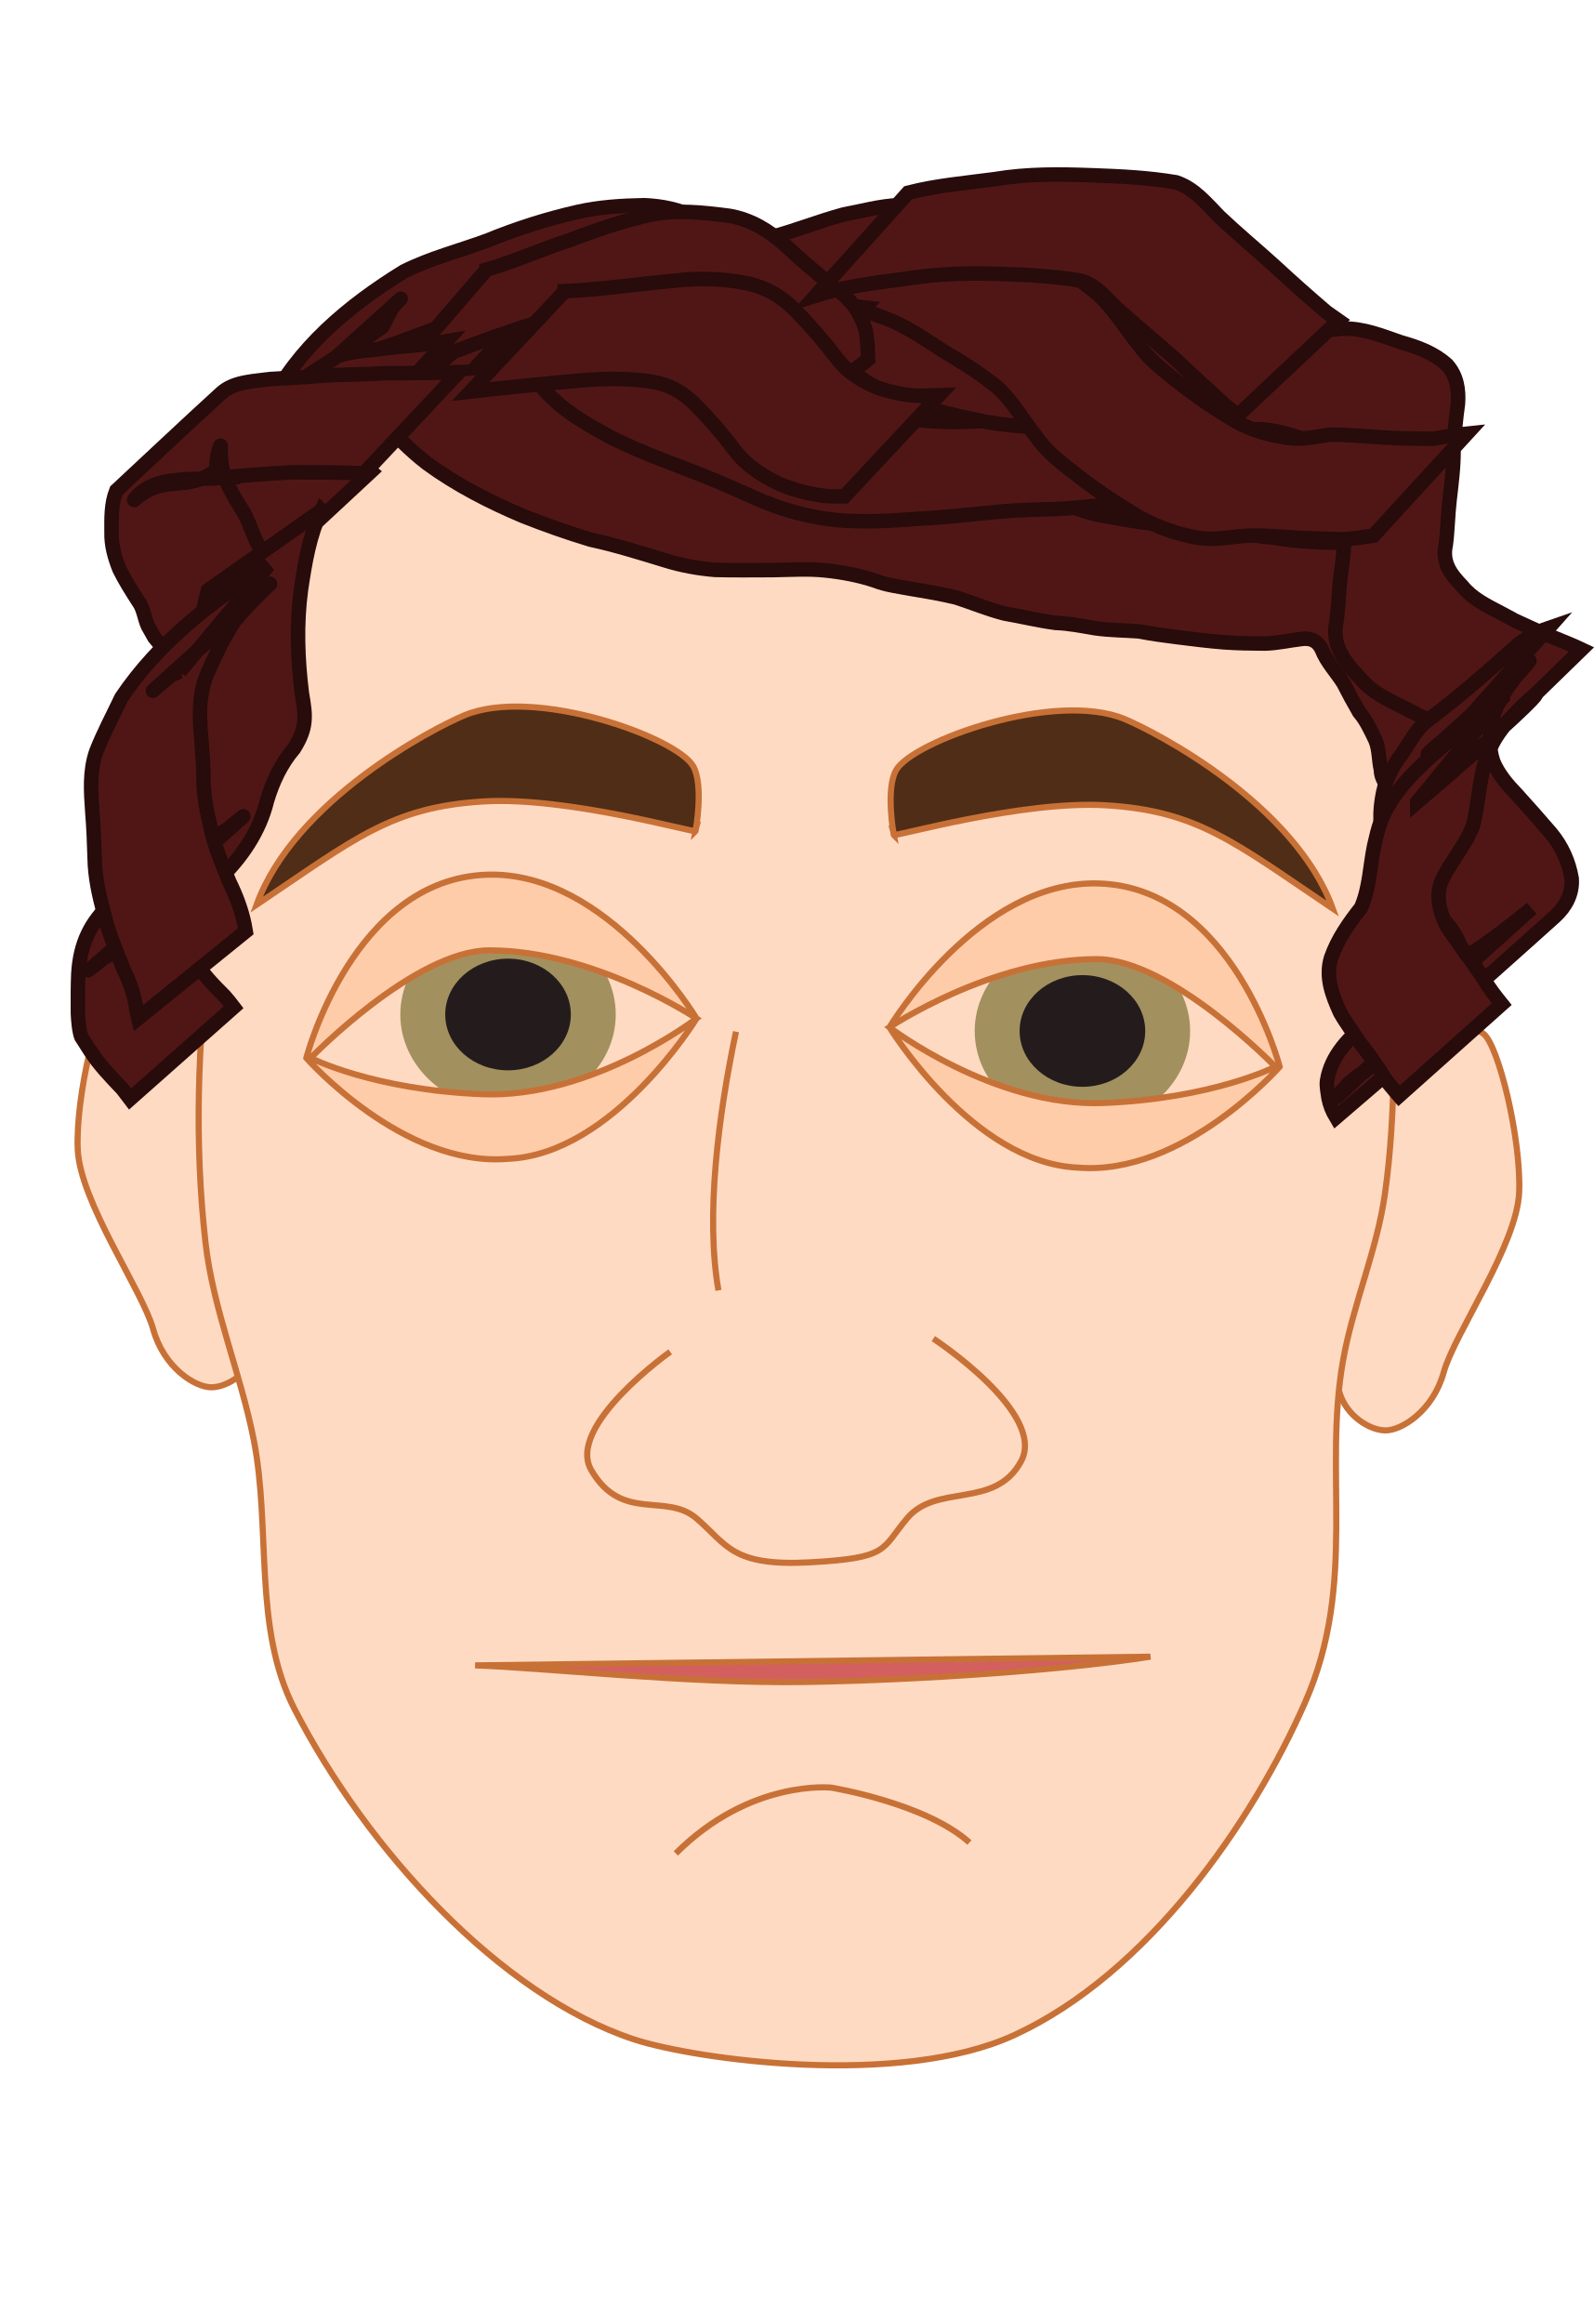
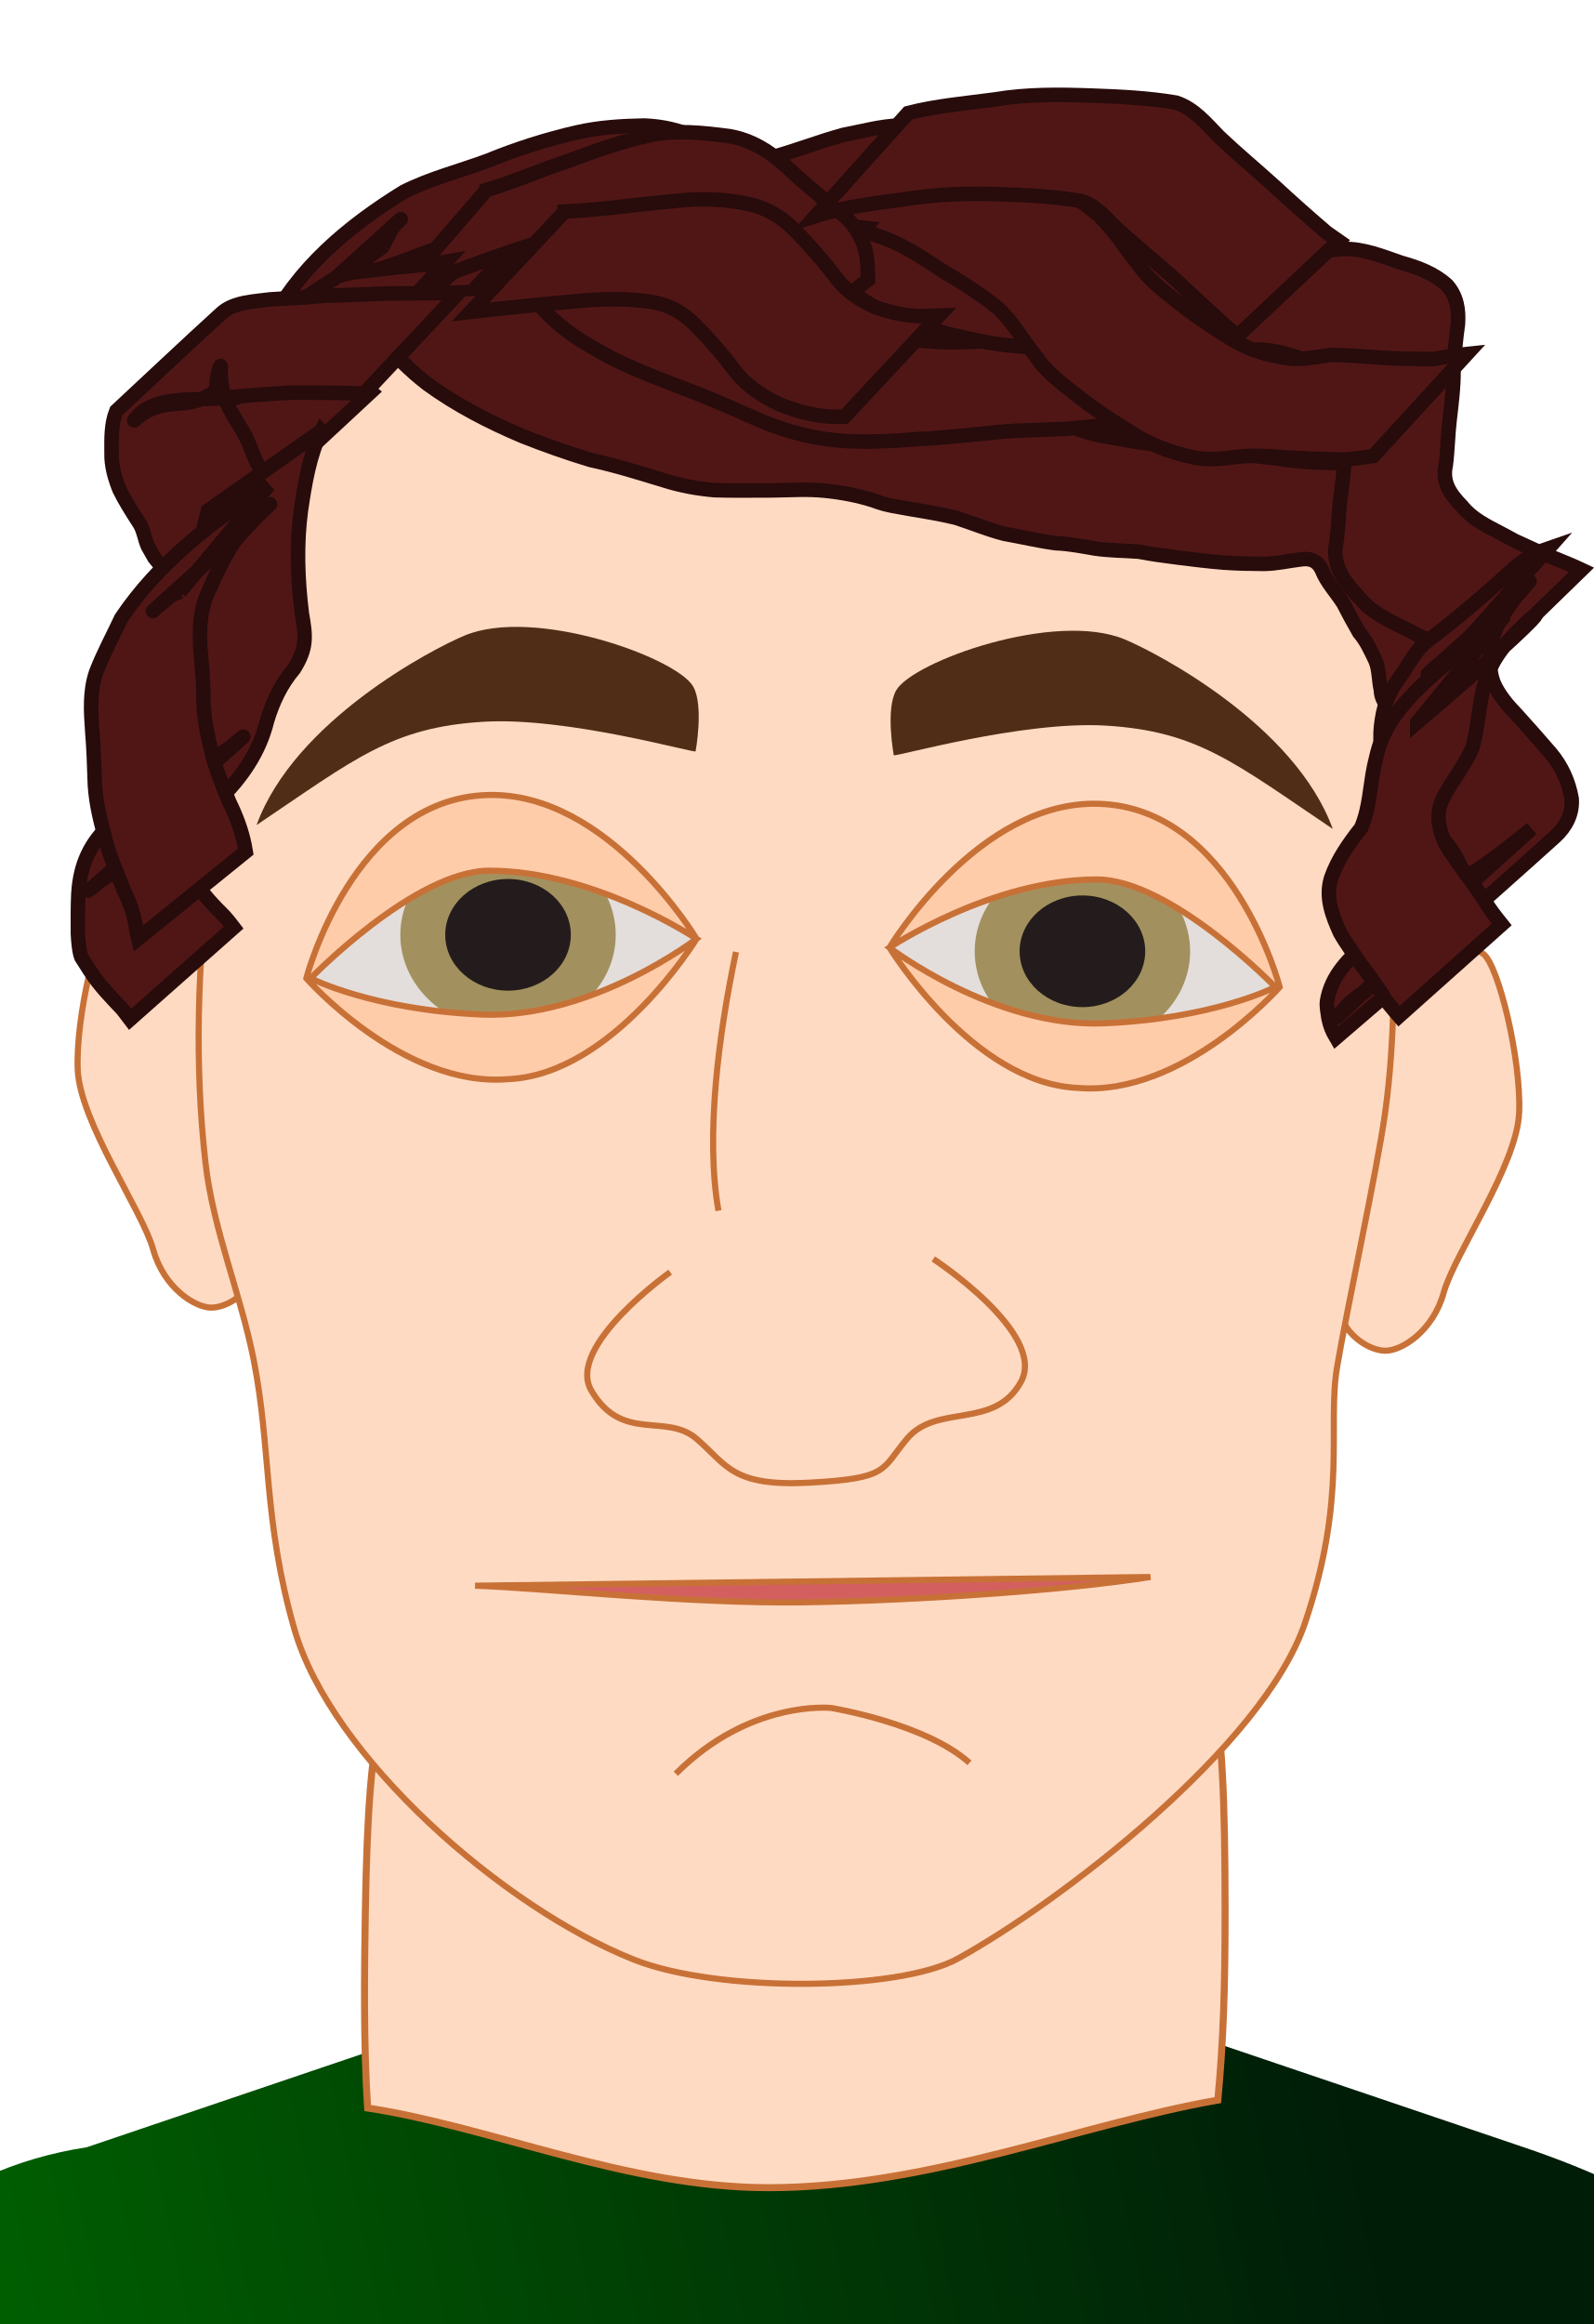
<svg xmlns="http://www.w3.org/2000/svg" xmlns:xlink="http://www.w3.org/1999/xlink" width="240" height="350" id="svg2" version="1.1">
-   <defs id="defs4" />
+   <defs id="defs4">
+     <linearGradient id="linearGradient3877">
+       <stop style="stop-color:#006800;stop-opacity:1" offset="0" id="stop3879" />
+       <stop style="stop-color:#001d08;stop-opacity:1" offset="1" id="stop3881" />
+     </linearGradient>
+     <linearGradient xlink:href="#linearGradient3877" id="linearGradient3883" x1="-26.579" y1="369.838" x2="203.867" y2="320.619" gradientUnits="userSpaceOnUse" />
+   </defs>
  <g id="layer1" transform="translate(0,-652.3622)">
-     <g id="face">
+     <path transform="translate(0,652.3622)" style="color:#000000;fill:url(#linearGradient3883);fill-opacity:1;fill-rule:nonzero;stroke:none;stroke-width:0.925px;stroke-linecap:butt;stroke-linejoin:miter;stroke-miterlimit:4;stroke-opacity:1;stroke-dashoffset:0;marker:none;visibility:visible;display:inline;overflow:visible;enable-background:accumulate" d="m 13.058,323.382 108.232,-36.663 108.232,36.663 c 20.555,6.963 39.174,17.472 39.174,39.174 l 0,51.228 c 0,21.703 -17.472,39.174 -39.174,39.174 l -216.463,0 c -21.703,0 -39.174,-17.472 -39.174,-39.174 l 0,-51.228 c 0,-21.703 17.722,-35.889 39.174,-39.174 z" id="rect3106" />
+     <g id="face" transform="translate(0,-12)">
+       <path style="color:#000000;fill:#ffdac2;fill-opacity:1;fill-rule:nonzero;stroke:#c87137;stroke-width:1.058px;stroke-linecap:butt;stroke-linejoin:miter;stroke-miterlimit:4;stroke-opacity:1;stroke-dashoffset:0;marker:none;visibility:visible;display:inline;overflow:visible;enable-background:accumulate" d="m 173.812,257 c -8.916,-0.279 -24.935,7.936 -53.281,8.188 -56.693,0.502 -64.496,-25.244 -65.5,34.594 -0.144,8.594 -0.291,20.216 0.344,29.685 18.794,2.882 39.119,12.002 60.375,12.002 24.03,0 46.915,-9.552 67.688,-13.19 0.858,-9.203 1.094,-16.916 1.094,-28.498 0,-33.722 -1.803,-42.502 -10.719,-42.781 z" transform="translate(0,652.3622)" id="path3065" />
      <path style="color:#000000;fill:#ffdac2;fill-opacity:1;fill-rule:nonzero;stroke:#c87137;stroke-width:0.925px;stroke-linecap:butt;stroke-linejoin:miter;stroke-miterlimit:4;stroke-opacity:1;stroke-dasharray:none;stroke-dashoffset:0;marker:none;visibility:visible;display:inline;overflow:visible;enable-background:accumulate" d="m 204.646,820.394 c 0,0 5.193,-11.523 7.628,-12.334 2.434,-0.811 8.926,-1.785 11.198,0 2.272,1.785 5.68,15.905 5.356,23.857 -0.325,7.952 -9.738,21.261 -11.361,27.103 -1.623,5.843 -6.329,8.764 -8.764,8.764 -2.434,0 -6.005,-2.272 -6.979,-5.843 -0.974,-3.57 -0.162,-10.225 -0.162,-10.225 z" id="ear_l" />
      <path id="ear_r" d="m 35.889,813.902 c 0,0 -5.193,-11.523 -7.628,-12.334 -2.434,-0.811 -8.926,-1.785 -11.198,0 -2.272,1.785 -5.68,15.905 -5.356,23.857 0.325,7.952 9.738,21.261 11.361,27.103 1.623,5.843 6.329,8.764 8.764,8.764 2.434,0 6.005,-2.272 6.979,-5.843 0.974,-3.57 0.162,-10.225 0.162,-10.225 z" style="color:#000000;fill:#ffdac2;fill-opacity:1;fill-rule:nonzero;stroke:#c87137;stroke-width:0.925px;stroke-linecap:butt;stroke-linejoin:miter;stroke-miterlimit:4;stroke-opacity:1;stroke-dasharray:none;stroke-dashoffset:0;marker:none;visibility:visible;display:inline;overflow:visible;enable-background:accumulate" />
-       <path id="contour" style="fill:#ffdac2;stroke:#c87137;stroke-width:0.925px;stroke-linecap:butt;stroke-linejoin:miter;stroke-opacity:1;fill-opacity:1" d="m 122.749,697.436 c 23.345,-0.043 49.823,3.75 67.366,19.153 11.709,10.28 15.059,27.732 18.493,42.93 2.574,11.389 1.305,23.328 1.321,35.004 0.017,12.556 0.442,25.214 -1.321,37.646 -1.205,8.494 -4.76,16.515 -6.285,24.957 -3.078,17.038 2.212,33.548 -5.741,51.623 -7.954,18.074 -23.65,40.812 -43.793,50.099 -17.333,7.991 -48.141,3.654 -57.257,0.66 -20.169,-6.623 -40.317,-28.632 -51.196,-49.811 -6.245,-12.158 -3.479,-27.134 -6.125,-40.543 -1.975,-10.006 -6.12,-19.586 -7.265,-29.72 -1.681,-14.877 -1.171,-30.051 0.66,-44.911 3.182,-25.81 -0.091,-57.109 17.832,-75.952 17.527,-18.428 47.878,-21.088 73.31,-21.135 z" />
+       <path id="contour" style="fill:#ffdac2;fill-opacity:1;stroke:#c87137;stroke-width:0.925px;stroke-linecap:butt;stroke-linejoin:miter;stroke-opacity:1" d="m 122.749,697.436 c 23.345,-0.043 49.823,3.75 67.366,19.153 11.709,10.28 15.059,27.732 18.493,42.93 2.574,11.389 1.305,23.328 1.321,35.004 0.017,12.556 0.442,25.214 -1.321,37.646 -1.205,8.494 -5.796,29.644 -7.212,38.105 -1.507,9.002 1.633,19.396 -4.814,38.474 -6.322,18.708 -37.045,42.187 -52.331,50.601 -8.854,4.874 -36.087,5.161 -48.719,0.158 -19.737,-7.816 -45.681,-30.586 -51.196,-49.811 -4.714,-16.432 -3.479,-27.134 -6.125,-40.543 -1.975,-10.006 -6.12,-19.586 -7.265,-29.72 -1.681,-14.877 -1.171,-30.051 0.66,-44.911 3.182,-25.81 -0.091,-57.109 17.832,-75.952 17.527,-18.428 47.878,-21.088 73.31,-21.135 z" />
+       <path style="fill:#e3dedb;fill-opacity:1;fill-rule:evenodd;stroke:none" d="m 46.137,811.695 c 0,0 7.018,-26.975 27.26,-27.601 18.192,-0.563 31.521,21.657 31.521,21.657 0,0 -12.549,20.474 -28.4,21.135 -15.851,1.321 -30.381,-15.19 -30.381,-15.19 z" id="path3019" />
+       <path style="color:#000000;fill:#e3dedb;fill-opacity:1;fill-rule:evenodd;stroke:none;stroke-width:0.925px;marker:none;visibility:visible;display:inline;overflow:visible;enable-background:accumulate" d="m 192.758,813.016 c 0,0 -7.018,-26.975 -27.26,-27.601 -18.192,-0.563 -31.521,21.657 -31.521,21.657 0,0 12.549,20.474 28.4,21.135 15.851,1.321 30.381,-15.19 30.381,-15.19 z" id="path3039" />
      <g style="stroke:none" transform="matrix(1.285307,0,0,1.285307,-146.1508,641.6871)" id="pupilas">
        <g id="g3762" transform="matrix(0.9818037,0,0,0.9818037,-9.089424,-35.7383)" style="stroke:none">
-           <path transform="translate(-5.714286,0)" d="m 204.286,165.934 a 12.857,11.429 0 1 1 -25.714,0 12.857,11.429 0 1 1 25.714,0 z" id="path3758" style="color:#000000;fill:#a2915e;fill-opacity:1;fill-rule:evenodd;stroke:none;stroke-width:1.7;marker:none;visibility:visible;display:inline;overflow:visible;enable-background:accumulate" />
-           <path style="color:#000000;fill:#241c1c;fill-opacity:1;fill-rule:evenodd;stroke:none;stroke-width:1.7;marker:none;visibility:visible;display:inline;overflow:visible;enable-background:accumulate" id="path3760" d="m 204.286,165.934 a 12.857,11.429 0 1 1 -25.714,0 12.857,11.429 0 1 1 25.714,0 z" transform="matrix(0.5831162,0,0,0.5831162,74.08919,69.17503)" />
+           <path transform="translate(-5.714286,0)" d="m 204.286,165.934 c 0,6.312 -5.756,11.429 -12.857,11.429 -7.101,0 -12.857,-5.117 -12.857,-11.429 0,-6.312 5.756,-11.429 12.857,-11.429 7.101,0 12.857,5.117 12.857,11.429 z" id="path3758" style="color:#000000;fill:#a2915e;fill-opacity:1;fill-rule:evenodd;stroke:none;stroke-width:1.7;marker:none;visibility:visible;display:inline;overflow:visible;enable-background:accumulate" />
+           <path style="color:#000000;fill:#241c1c;fill-opacity:1;fill-rule:evenodd;stroke:none;stroke-width:1.7;marker:none;visibility:visible;display:inline;overflow:visible;enable-background:accumulate" id="path3760" d="m 204.286,165.934 c 0,6.312 -5.756,11.429 -12.857,11.429 -7.101,0 -12.857,-5.117 -12.857,-11.429 0,-6.312 5.756,-11.429 12.857,-11.429 7.101,0 12.857,5.117 12.857,11.429 z" transform="matrix(0.5831162,0,0,0.5831162,74.08919,69.17503)" />
        </g>
        <use x="0" y="0" xlink:href="#g3762" id="use3794" transform="matrix(-1,0,0,1,413.8054,1.931101)" width="744.094" height="1052.362" style="stroke:none" />
      </g>
      <path id="chin" d="m 101.796,931.493 c 11.228,-11.228 23.414,-9.907 23.414,-9.907 0,0 14.21,2.322 20.815,8.266" style="fill:none;stroke:#c87137;stroke-width:0.925px;stroke-linecap:butt;stroke-linejoin:miter;stroke-opacity:1" />
      <g id="nose">
        <path style="fill:none;stroke:#c87137;stroke-width:0.925px;stroke-linecap:butt;stroke-linejoin:miter;stroke-opacity:1" d="m 100.954,855.946 c 0,0 -15.769,11.179 -11.888,17.832 4.623,7.925 11.228,3.302 15.851,7.265 4.623,3.963 5.284,7.265 17.172,6.605 11.888,-0.66 10.619,-1.938 14.53,-6.605 4.492,-5.36 13.209,-1.321 17.172,-8.586 3.963,-7.265 -13.209,-18.493 -13.209,-18.493" id="lower_nose" />
        <path style="fill:none;stroke:#c87137;stroke-width:0.925px;stroke-linecap:butt;stroke-linejoin:miter;stroke-opacity:1" d="m 110.861,807.732 c -2.642,12.549 -4.623,27.739 -2.642,38.967" id="path3784" />
      </g>
-       <path style="fill:#d35f5f;stroke:#c87137;stroke-width:0.925px;stroke-linecap:butt;stroke-linejoin:miter;stroke-opacity:1" d="M 173.281 249.5 L 71.562 250.812 C 81.8 251.143 103.832 253.585 121.25 253.312 C 138.668 253.04 160.733 251.481 173.281 249.5 z " transform="translate(0,652.3622)" id="mouth" />
+       <path style="fill:#d35f5f;stroke:#c87137;stroke-width:0.925px;stroke-linecap:butt;stroke-linejoin:miter;stroke-opacity:1" d="M 173.281,249.5 71.562,250.812 c 10.237,0.33 32.269,2.773 49.688,2.5 17.418,-0.273 39.483,-1.831 52.031,-3.812 z" transform="translate(0,652.3622)" id="mouth" />
      <g id="hair">
        <path style="color:#000000;fill:#501616;fill-opacity:1;fill-rule:evenodd;stroke:#280b0b;stroke-width:2.185;stroke-linecap:butt;stroke-linejoin:miter;stroke-miterlimit:4;stroke-opacity:1;stroke-dasharray:none;stroke-dashoffset:0;marker:none;visibility:visible;display:inline;overflow:visible;enable-background:accumulate" id="path3862" d="m 72.826,701.314 c 1.821,2.654 4.073,4.892 6.561,6.909 4.228,3.266 8.9,5.668 13.877,7.554 3.411,1.139 6.855,2.17 10.287,3.239 3.771,0.807 7.393,2.137 11.115,3.124 2.412,0.646 4.889,0.883 7.376,0.952 2.79,0.076 5.581,0.074 8.372,0.055 0.474,-0.005 0.95,0.02 1.423,-0.015 0.421,-0.031 0.832,-0.153 1.252,-0.184 1.893,-0.138 3.747,0.145 5.612,0.412 2.651,0.328 5.267,0.893 7.804,1.723 1.775,0.486 3.592,0.729 5.394,1.104 2.258,0.361 4.537,0.72 6.731,1.38 2.367,0.961 4.692,1.904 7.2,2.416 2.518,0.414 4.998,0.968 7.543,1.211 2.073,-0.057 4.051,0.541 6.087,0.812 2.186,0.321 4.419,0.048 6.587,0.445 1.88,0.335 3.771,0.78 5.677,0.86 2.314,0.422 4.656,0.618 7.003,0.724 1.979,0.071 3.959,0.063 5.938,0.06 1.782,-0.473 3.609,-0.694 5.444,-0.827 2.225,0.201 3.708,1.464 4.814,3.317 0.703,1.867 2.016,3.333 3.127,4.949 0.852,1.48 1.679,2.973 2.486,4.479 1.057,1.282 1.771,2.77 2.531,4.233 0.808,1.55 0.982,3.277 1.187,4.981 0.065,1.72 1.236,2.744 2.083,4.098 0,0 -15.855,13.616 -15.855,13.616 l 0,0 c -0.668,-1.611 -2.47,-2.68 -2.476,-4.635 -0.35,-1.49 -0.231,-3.065 -0.837,-4.499 -0.707,-1.463 -1.37,-2.945 -2.441,-4.192 -0.829,-1.434 -1.627,-2.891 -2.373,-4.368 -1.073,-1.701 -2.515,-3.165 -3.258,-5.071 -0.614,-1.318 -1.658,-1.787 -3.113,-1.577 -1.865,0.223 -3.708,0.666 -5.59,0.684 -1.997,-0.015 -3.996,-0.042 -5.989,-0.184 -2.354,-0.182 -4.693,-0.478 -7.034,-0.773 -1.938,-0.251 -3.874,-0.495 -5.791,-0.878 -2.201,-0.165 -4.418,-0.155 -6.608,-0.472 -1.99,-0.333 -3.961,-0.737 -5.987,-0.809 -2.582,-0.343 -5.113,-0.961 -7.679,-1.406 -2.5,-0.637 -4.854,-1.634 -7.307,-2.42 -2.198,-0.52 -4.417,-0.909 -6.645,-1.271 -1.874,-0.361 -3.788,-0.562 -5.579,-1.271 -2.407,-0.796 -4.914,-1.264 -7.434,-1.526 -2.701,-0.286 -5.37,-0.085 -8.079,-0.053 -2.853,-0.004 -5.709,0.055 -8.561,-0.032 -2.56,-0.213 -5.085,-0.666 -7.54,-1.44 -3.706,-1.125 -7.397,-2.291 -11.187,-3.11 -3.453,-1.039 -6.848,-2.241 -10.202,-3.568 -5.059,-2.142 -9.932,-4.631 -14.387,-7.877 -2.67,-2.058 -4.999,-4.413 -7.183,-6.98 0,0 15.621,-13.901 15.621,-13.901 z" />
        <path style="color:#000000;fill:#501616;fill-opacity:1;fill-rule:evenodd;stroke:#280b0b;stroke-width:2.185;stroke-linecap:butt;stroke-linejoin:miter;stroke-miterlimit:4;stroke-opacity:1;stroke-dasharray:none;stroke-dashoffset:0;marker:none;visibility:visible;display:inline;overflow:visible;enable-background:accumulate" id="path3864" d="m 96.728,696.085 c 2.171,3.861 6.22,6.17 9.944,8.292 1.174,0.579 2.326,1.203 3.521,1.736 1.712,0.764 5.867,2.308 7.596,2.98 3.436,1.335 6.836,2.753 10.272,4.085 3.957,1.584 8.09,2.367 12.322,2.623 3.989,0.305 7.953,-0.054 11.925,-0.382 3.974,-0.148 7.905,-0.745 11.863,-1.098 3.428,-0.346 6.887,-0.163 10.311,-0.51 2.856,-0.352 5.723,-0.605 8.596,-0.754 1.432,-0.141 2.846,0.221 4.254,0.441 0,0 -14.487,14.972 -14.487,14.972 l 0,0 c -1.299,-0.188 -2.593,-0.339 -3.908,-0.196 -2.827,0.149 -5.643,0.418 -8.461,0.68 -3.417,0.178 -6.845,0.155 -10.254,0.496 -3.944,0.373 -7.877,0.84 -11.836,1.031 -4.067,0.309 -8.146,0.563 -12.222,0.22 -4.337,-0.431 -8.488,-1.573 -12.473,-3.367 -2.101,-0.908 -4.184,-1.859 -6.297,-2.739 -5.062,-2.109 -10.301,-3.798 -15.205,-6.278 -4.22,-2.262 -8.501,-4.709 -11.366,-8.67 0,0 15.904,-13.562 15.904,-13.562 z" />
        <path style="color:#000000;fill:#501616;fill-opacity:1;fill-rule:evenodd;stroke:#280b0b;stroke-width:2.185;stroke-linecap:butt;stroke-linejoin:miter;stroke-miterlimit:4;stroke-opacity:1;stroke-dasharray:none;stroke-dashoffset:0;marker:none;visibility:visible;display:inline;overflow:visible;enable-background:accumulate" id="path3866" d="m 139.015,687.977 c 0.079,4.084 3.874,6.359 6.94,8.308 4.742,2.538 9.997,3.819 15.262,4.716 4.66,0.994 9.455,0.88 14.194,0.873 5.183,-0.111 10.354,0.273 15.527,0.529 3.803,0.269 7.598,-0.229 11.382,-0.551 3.076,-0.072 5.846,1.083 8.688,2.065 2.517,0.699 5.038,1.625 6.981,3.416 1.454,1.663 1.761,3.671 1.622,5.802 -0.322,2.315 -0.551,4.639 -0.669,6.973 0.029,2.542 -0.312,5.054 -0.598,7.573 -0.261,2.241 -0.278,4.499 -0.571,6.736 -0.58,2.65 0.709,4.401 2.47,6.212 1.504,1.877 3.643,2.906 5.723,3.998 3.49,1.833 0.852,0.566 4.429,2.205 2.571,1.209 5.256,2.119 7.824,3.333 0,0 -14.771,14.368 -14.771,14.368 l 0,0 c -2.502,-1.254 -5.125,-2.228 -7.637,-3.463 -4.303,-2.016 -0.393,-0.149 -4.507,-2.212 -2.325,-1.166 -4.702,-2.262 -6.392,-4.325 -2.083,-2.161 -3.988,-4.437 -3.756,-7.624 0.388,-2.223 0.474,-4.442 0.65,-6.693 0.274,-2.485 0.74,-4.948 0.681,-7.455 0.079,-2.355 0.179,-4.716 0.544,-7.047 0.23,-1.48 0.532,-2.978 -0.417,-4.29 -1.701,-1.601 -4.071,-2.205 -6.23,-2.929 -2.654,-0.899 -5.299,-1.717 -8.147,-1.431 -3.768,0.219 -7.544,0.406 -11.315,0.117 -5.168,-0.254 -10.333,-0.622 -15.512,-0.405 -4.819,-0.027 -9.676,-0.109 -14.395,-1.2 -5.459,-1.101 -10.926,-2.507 -15.805,-5.283 -3.776,-2.437 -7.506,-4.894 -8.705,-9.512 0,0 16.508,-12.805 16.508,-12.805 z" />
        <path style="color:#000000;fill:#501616;fill-opacity:1;fill-rule:evenodd;stroke:#280b0b;stroke-width:2.185;stroke-linecap:butt;stroke-linejoin:miter;stroke-miterlimit:4;stroke-opacity:1;stroke-dasharray:none;stroke-dashoffset:0;marker:none;visibility:visible;display:inline;overflow:visible;enable-background:accumulate" id="path3868" d="m 85.643,692.578 c 7.423,0.084 14.812,-1.171 22.084,-2.561 1.451,-0.328 2.903,-0.651 4.353,-0.984 1.337,-0.306 2.683,-0.576 4.007,-0.932 3.703,-0.994 7.27,-2.425 10.972,-3.43 2.762,-0.517 5.521,-1.305 8.347,-1.408 1.217,-0.044 3.001,0.153 4.227,0.265 3.35,0.264 6.557,1.342 9.597,2.725 2.82,1.338 5.332,3.192 7.987,4.807 2.86,1.706 5.67,3.553 8.229,5.687 2.326,2.172 3.963,4.919 5.955,7.379 1.482,2.139 3.521,3.781 5.548,5.379 2.632,2.113 5.419,4.057 8.322,5.781 2.62,1.693 5.534,2.581 8.594,3.007 2.197,0.362 4.357,-0.189 6.531,-0.47 2.611,-0.005 5.209,0.249 7.818,0.416 2.595,0.171 5.195,0.189 7.794,0.193 1.642,-0.324 3.291,-0.593 4.956,-0.764 0,0 -14.084,15.359 -14.084,15.359 l 0,0 c -1.698,0.23 -3.393,0.568 -5.113,0.535 -2.62,-0.059 -5.24,-0.137 -7.856,-0.302 -2.514,-0.19 -5.045,-0.393 -7.56,-0.094 -2.323,0.294 -4.641,0.56 -6.953,-0.009 -3.205,-0.706 -6.24,-1.87 -9.014,-3.652 -2.955,-1.816 -5.841,-3.733 -8.555,-5.898 -2.169,-1.676 -4.383,-3.387 -5.906,-5.705 -1.879,-2.371 -3.376,-5.05 -5.593,-7.13 -2.529,-2.052 -5.28,-3.82 -8.098,-5.449 -2.528,-1.637 -5.007,-3.355 -7.769,-4.589 -2.883,-1.206 -5.866,-2.165 -9.013,-2.332 -4.088,-0.252 -8.047,0.537 -11.998,1.557 -6.294,1.73 -12.531,3.67 -18.994,4.72 -7.58,1.382 -15.197,2.54 -22.881,3.129 0,0 14.065,-15.23 14.065,-15.23 z" />
        <path style="color:#000000;fill:#501616;fill-opacity:1;fill-rule:evenodd;stroke:#280b0b;stroke-width:2.185;stroke-linecap:butt;stroke-linejoin:miter;stroke-miterlimit:4;stroke-opacity:1;stroke-dasharray:none;stroke-dashoffset:0;marker:none;visibility:visible;display:inline;overflow:visible;enable-background:accumulate" id="path3870" d="M 40.459,713.634 C 44.702,704.853 52.548,698.355 60.839,693.248 c 4.021,-2.025 8.434,-3.124 12.646,-4.687 4.369,-1.79 8.849,-3.214 13.449,-4.267 3.316,-0.758 6.715,-0.961 10.104,-1.025 2.726,0.11 5.248,0.657 7.706,1.823 2.598,1.284 4.99,2.825 7.241,4.637 2.003,2.073 4.427,3.647 6.913,5.076 1.824,0.762 3.417,1.985 5.305,2.586 1.926,0.769 3.986,1.06 6.033,1.289 0,0 -14.413,14.932 -14.413,14.932 l 0,0 c -2.173,-0.355 -4.337,-0.796 -6.409,-1.559 -1.924,-0.804 -3.67,-1.946 -5.507,-2.925 -2.498,-1.569 -4.956,-3.204 -7.056,-5.295 -2.151,-1.65 -4.427,-3.12 -6.917,-4.215 -2.24,-0.881 -4.606,-1.243 -7.015,-1.226 -3.243,0.127 -6.485,0.381 -9.65,1.152 -4.525,1.118 -8.893,2.711 -13.242,4.376 -4.211,1.458 -8.632,2.655 -12.345,5.2 -6.071,4.959 -3.254,2.7 12.614,-11.704 0.327,-0.297 -0.638,0.617 -0.913,0.962 -0.786,0.985 -1.162,2.17 -1.831,3.224 0,0 -17.091,12.031 -17.091,12.031 z" />
        <path style="color:#000000;fill:#501616;fill-opacity:1;fill-rule:evenodd;stroke:#280b0b;stroke-width:2.185;stroke-linecap:butt;stroke-linejoin:miter;stroke-miterlimit:4;stroke-opacity:1;stroke-dasharray:none;stroke-dashoffset:0;marker:none;visibility:visible;display:inline;overflow:visible;enable-background:accumulate" id="path3872" d="m 73.279,692.977 c 4.158,-1.229 8.135,-2.992 12.25,-4.356 4.06,-1.526 8.134,-2.965 12.377,-3.894 3.969,-0.826 7.983,-0.376 11.953,0.138 3.256,0.562 5.964,2.224 8.382,4.398 2.247,2.122 4.628,4.09 6.985,6.087 2.66,1.829 4.275,3.648 5.161,6.784 0.286,1.434 0.325,2.894 0.374,4.35 0,0 -16.359,12.72 -16.359,12.72 l 0,0 c 0.014,-1.334 0.038,-2.672 -0.106,-4.001 -0.506,-3.185 -1.829,-3.909 -4.298,-5.784 -2.334,-2.031 -4.612,-4.123 -6.94,-6.161 -2.194,-1.88 -4.642,-3.14 -7.542,-3.525 -3.775,-0.535 -7.576,-0.734 -11.303,0.289 -4.12,1.097 -8.141,2.474 -12.145,3.935 -4.151,1.524 -8.302,3.065 -12.382,4.766 0,0 13.593,-15.745 13.593,-15.745 z" />
        <path style="color:#000000;fill:#501616;fill-opacity:1;fill-rule:evenodd;stroke:#280b0b;stroke-width:2.185;stroke-linecap:butt;stroke-linejoin:miter;stroke-miterlimit:4;stroke-opacity:1;stroke-dasharray:none;stroke-dashoffset:0;marker:none;visibility:visible;display:inline;overflow:visible;enable-background:accumulate" id="path3874" d="m 85.064,696.218 c 5.586,-0.253 11.118,-1.104 16.678,-1.596 3.578,-0.398 7.122,-0.33 10.647,0.385 3.126,0.617 5.565,2.14 7.726,4.425 2.074,2.157 4.043,4.399 5.852,6.782 1.604,2.164 3.781,3.518 6.221,4.545 2.099,0.679 4.261,1.194 6.469,1.209 0.93,-0.014 1.859,-0.051 2.789,-0.083 0,0 -14.234,15.227 -14.234,15.227 l 0,0 c -0.97,0.011 -1.941,0.027 -2.909,-0.056 -2.37,-0.28 -4.713,-0.892 -6.915,-1.813 -2.701,-1.286 -5.11,-2.883 -6.927,-5.318 -1.729,-2.34 -3.648,-4.513 -5.697,-6.578 -1.91,-1.943 -4.044,-3.131 -6.783,-3.528 -3.343,-0.506 -6.708,-0.456 -10.075,-0.201 -5.685,0.497 -11.363,1.07 -17.034,1.714 0,0 14.192,-15.113 14.192,-15.113 z" />
        <path style="color:#000000;fill:#501616;fill-opacity:1;fill-rule:evenodd;stroke:#280b0b;stroke-width:2.185;stroke-linecap:butt;stroke-linejoin:miter;stroke-miterlimit:4;stroke-opacity:1;stroke-dasharray:none;stroke-dashoffset:0;marker:none;visibility:visible;display:inline;overflow:visible;enable-background:accumulate" id="path3876" d="m 136.789,681.391 c 4.289,-1.113 8.71,-1.464 13.087,-2.056 4.854,-0.818 9.733,-0.754 14.627,-0.575 4.224,0.146 8.475,0.352 12.647,1.058 2.75,0.911 4.539,3.158 6.49,5.154 2.741,2.597 5.653,5.007 8.448,7.547 2.533,2.337 5.109,4.63 7.73,6.867 1.208,0.856 0.605,0.433 1.807,1.268 0,0 -15.147,14.242 -15.147,14.242 l 0,0 c -1.262,-0.932 -0.625,-0.44 -1.906,-1.48 -2.517,-2.352 -5.091,-4.637 -7.589,-7.01 -2.839,-2.543 -5.785,-4.956 -8.627,-7.493 -1.725,-1.613 -3.194,-3.65 -5.578,-4.293 -4.071,-0.68 -8.197,-0.88 -12.317,-1.011 -4.808,-0.158 -9.596,-0.007 -14.355,0.782 -4.458,0.58 -8.926,1.137 -13.235,2.486 0,0 13.918,-15.486 13.918,-15.486 z" />
        <path style="color:#000000;fill:#501616;fill-opacity:1;fill-rule:evenodd;stroke:#280b0b;stroke-width:2.185;stroke-linecap:butt;stroke-linejoin:miter;stroke-miterlimit:4;stroke-opacity:1;stroke-dasharray:none;stroke-dashoffset:0;marker:none;visibility:visible;display:inline;overflow:visible;enable-background:accumulate" id="path3878" d="m 53.094,719.213 c -3.078,0.167 -6.135,0.418 -9.183,0.876 -2.25,0.397 -4.721,0.095 -6.405,1.859 -4.744,5.797 -0.357,0.366 14.121,-12.529 0.204,-0.182 -0.382,0.395 -0.541,0.618 -0.541,0.757 -0.921,1.651 -1.289,2.498 -0.791,2.103 -0.451,3.145 0.666,4.959 1.246,1.383 2.359,2.873 3.532,4.315 0.596,0.557 1.238,1.062 1.868,1.58 0,0 -15.268,14.186 -15.268,14.186 l 0,0 c -0.753,-0.601 -1.524,-1.185 -2.174,-1.901 -1.209,-1.522 -2.382,-3.068 -3.677,-4.521 -1.258,-2.002 -2.432,-3.892 -1.768,-6.364 1.816,-8.731 10.87,-14.291 17.942,-18.82 2.233,-0.774 4.607,-0.76 6.927,-1.128 3.108,-0.384 6.247,-0.499 9.333,-1.057 0,0 -14.083,15.429 -14.083,15.429 z" />
        <path style="color:#000000;fill:#501616;fill-opacity:1;fill-rule:evenodd;stroke:#280b0b;stroke-width:2.185;stroke-linecap:butt;stroke-linejoin:miter;stroke-miterlimit:4;stroke-opacity:1;stroke-dasharray:none;stroke-dashoffset:0;marker:none;visibility:visible;display:inline;overflow:visible;enable-background:accumulate" id="path3880" d="m 54.821,723.639 c -3.603,-0.157 -7.21,-0.126 -10.816,-0.151 -3.442,0.199 -6.863,0.405 -10.287,0.794 -4.292,0.48 -9.574,-0.38 -12.698,2.444 -0.292,0.274 -1.072,1.184 -0.772,0.92 4.881,-4.299 8.075,-0.655 12.916,-4.999 -1.315,1.454 0.179,-4.685 0.098,-2.821 -0.1,1.665 0.169,3.308 0.756,4.863 0.675,1.626 1.622,3.109 2.541,4.603 1.065,1.718 1.471,3.691 2.493,5.43 1.178,1.597 2.905,2.656 4.435,3.885 l -15.204,14.162 0,0 c -1.76,-1.369 -3.663,-2.605 -5.027,-4.404 -0.11,-0.191 -0.896,-1.554 -0.95,-1.671 -0.566,-1.218 -0.641,-2.627 -1.455,-3.738 -1.016,-1.582 -2.03,-3.163 -2.857,-4.853 -0.71,-1.771 -1.247,-3.627 -1.192,-5.559 -0.008,-2.121 -0.083,-4.288 0.722,-6.295 5.278,-4.904 10.505,-9.864 15.834,-14.712 1.905,-1.732 4.995,-1.756 7.362,-2.091 2.363,-0.16 4.733,-0.21 7.091,-0.45 3.4,-0.246 6.813,-0.219 10.215,-0.435 3.7,-0.025 7.401,0.004 11.099,-0.151 z" />
        <path style="color:#000000;fill:#501616;fill-opacity:1;fill-rule:evenodd;stroke:#280b0b;stroke-width:2.185;stroke-linecap:butt;stroke-linejoin:miter;stroke-miterlimit:4;stroke-opacity:1;stroke-dasharray:none;stroke-dashoffset:0;marker:none;visibility:visible;display:inline;overflow:visible;enable-background:accumulate" id="path3888" d="m 48.409,729.23 c -1.803,3.717 -2.475,7.904 -3.078,11.959 -0.693,5.172 -0.503,10.414 0.135,15.579 0.637,3.527 0.748,5.232 -1.163,8.303 -1.966,2.314 -3.212,4.968 -4.079,7.854 -2.276,9.357 -10.875,15.809 -19.299,20.233 -1.981,0.91 -3.422,2.624 -5.381,3.541 -5.713,4.812 0.281,-0.228 14.323,-12.768 0.263,-0.235 -0.539,0.286 -0.907,0.904 -0.361,0.607 -0.361,0.881 -0.518,1.578 -0.278,1.921 -0.248,3.87 -0.244,5.807 -0.098,1.73 0.227,3.275 1.096,4.758 1.209,2.055 2.869,3.737 4.538,5.408 0.942,1.114 0.492,0.555 1.353,1.673 0,0 -15.588,13.806 -15.588,13.806 l 0,0 c -0.771,-1.023 -0.385,-0.52 -1.158,-1.507 -1.729,-1.817 -3.486,-3.618 -4.85,-5.741 -0.088,-0.135 -1.288,-1.979 -1.311,-2.031 -0.357,-0.811 -0.507,-2.697 -0.539,-3.59 -0.009,-2.012 -0.028,-4.025 0.066,-6.035 0.557,-9.27 6.576,-12.47 17.192,-18.22 1.679,-1.262 3.43,-2.405 5.227,-3.494 6.016,-4.856 0.693,-0.593 -13.199,12.173 -0.282,0.259 0.618,-0.459 0.878,-0.74 0.909,-0.982 1.286,-2.3 1.694,-3.535 0.701,-2.991 1.533,-6.014 3.554,-8.408 2.182,-2.601 2.916,-3.642 2.267,-7.23 -0.537,-5.32 -0.784,-10.697 -0.357,-16.034 0.475,-4.122 1.245,-8.187 2.258,-12.211 0,0 17.091,-12.031 17.091,-12.031 z" />
        <path style="color:#000000;fill:#501616;fill-opacity:1;fill-rule:evenodd;stroke:#280b0b;stroke-width:2.185;stroke-linecap:butt;stroke-linejoin:miter;stroke-miterlimit:4;stroke-opacity:1;stroke-dasharray:none;stroke-dashoffset:0;marker:none;visibility:visible;display:inline;overflow:visible;enable-background:accumulate" id="path3890" d="m 27.09,753.501 c -0.386,0.163 -0.8,0.272 -1.159,0.488 -0.66,0.396 -4.291,3.652 -2.312,1.877 25.299,-22.7 16.262,-15.479 11.735,-10.005 -1.606,2.396 -2.84,5.037 -4.007,7.67 -1.212,2.631 -1.325,5.426 -1.173,8.262 0.186,2.344 0.403,4.685 0.476,7.035 -0.088,2.744 0.416,5.431 1.054,8.085 0.603,2.861 1.733,5.563 2.838,8.257 1.009,2.062 1.826,4.178 2.288,6.428 0.06,0.341 0.12,0.683 0.18,1.024 0,0 -16.176,13.085 -16.176,13.085 l 0,0 c -0.084,-0.356 -0.169,-0.711 -0.253,-1.067 -0.274,-2.166 -0.92,-4.212 -1.919,-6.161 -1.073,-2.794 -2.325,-5.54 -2.971,-8.475 -0.77,-2.728 -1.383,-5.538 -1.434,-8.381 -0.067,-2.351 -0.158,-4.702 -0.355,-7.046 -0.211,-3.031 -0.428,-6.064 0.583,-8.997 1.085,-2.8 2.515,-5.428 3.79,-8.142 5.573,-8.3 13.759,-14.695 22.191,-19.975 0,0 -13.378,16.039 -13.378,16.039 z" />
        <path style="color:#000000;fill:#501616;fill-opacity:1;fill-rule:evenodd;stroke:#280b0b;stroke-width:2.185;stroke-linecap:butt;stroke-linejoin:miter;stroke-miterlimit:4;stroke-opacity:1;stroke-dasharray:none;stroke-dashoffset:0;marker:none;visibility:visible;display:inline;overflow:visible;enable-background:accumulate" id="path3892" d="m 219.374,762.565 c -0.295,0.201 -0.589,0.402 -0.884,0.604 -0.606,0.415 -1.721,1.162 -2.268,1.631 -0.392,0.337 -1.499,1.424 -1.112,1.081 14.038,-12.456 18.307,-17.355 13.202,-11.592 -1.459,1.901 -2.78,3.867 -3.497,6.163 -0.531,2.214 -0.618,4.468 0.113,6.636 0.777,1.874 2.142,3.483 3.548,4.926 1.743,1.915 3.449,3.859 5.139,5.82 1.662,2.002 2.678,4.286 3.124,6.831 0.162,2.249 -0.868,4.222 -2.519,5.714 -5.484,4.955 -11.028,9.842 -16.542,14.763 -2.998,2.33 -6.023,4.562 -9.242,6.574 -1.326,0.412 -1.953,1.279 -2.912,2.061 -0.258,0.211 -0.586,0.323 -0.852,0.523 -2.551,1.921 1.199,-0.61 -1.399,1.103 -5.027,5.504 -0.377,0.375 14.244,-12.754 0.169,-0.152 -0.319,0.323 -0.471,0.492 -0.478,0.534 -0.476,0.988 -0.502,1.688 -0.003,0.793 0.208,1.517 0.526,2.231 0,0 -15.818,13.579 -15.818,13.579 l 0,0 c -0.572,-0.954 -0.93,-1.842 -1.148,-2.941 -0.095,-0.829 -0.344,-1.777 -0.207,-2.613 1.2,-7.363 10.568,-11.407 16.669,-15.766 1.608,-1.315 3.319,-2.454 5.149,-3.444 3.152,-2.012 6.068,-4.355 8.98,-6.695 -4.604,4.156 -9.238,8.278 -13.811,12.468 -0.358,0.328 0.788,-0.568 1.163,-0.877 0.802,-0.663 1.607,-1.468 2.064,-2.42 0.122,-0.255 0.188,-0.533 0.283,-0.799 0.097,-2.205 -0.899,-4.181 -2.25,-5.882 -1.612,-1.969 -3.333,-3.845 -5.075,-5.699 -1.563,-1.661 -3.173,-3.426 -4.092,-5.53 -1.051,-2.434 -1.246,-5.014 -0.833,-7.633 0.409,-2.813 1.344,-4.622 3.02,-6.912 4.755,-7.33 0.75,-1.381 16.989,-16.033 1.446,-1.305 3.259,-2.285 5.087,-2.912 0,0 -13.866,15.615 -13.866,15.615 z" />
        <path style="color:#000000;fill:#501616;fill-opacity:1;fill-rule:evenodd;stroke:#280b0b;stroke-width:2.185;stroke-linecap:butt;stroke-linejoin:miter;stroke-miterlimit:4;stroke-opacity:1;stroke-dasharray:none;stroke-dashoffset:0;marker:none;visibility:visible;display:inline;overflow:visible;enable-background:accumulate" id="path3894" d="m 213.473,773.163 c 28.656,-24.406 15.007,-15.603 11.48,-9.083 -0.804,1.486 -0.865,1.914 -1.397,3.523 -0.828,3.064 -0.91,6.242 -1.75,9.301 -1.135,2.756 -3.112,5.025 -4.457,7.681 -1.154,2.378 -0.644,4.59 0.371,6.88 0.847,1.545 2.014,2.853 2.932,4.353 1.101,1.317 2.005,2.775 2.975,4.187 0.733,1.286 1.657,2.424 2.576,3.576 0,0 -15.467,13.809 -15.467,13.809 l 0,0 c -0.992,-1.156 -2.023,-2.277 -2.75,-3.631 -1.033,-1.418 -1.956,-2.912 -3.095,-4.252 -0.985,-1.568 -2.116,-3.02 -3.03,-4.635 -1.193,-2.632 -2.256,-5.351 -1.366,-8.264 0.988,-2.818 2.687,-5.228 4.527,-7.562 1.276,-2.977 1.315,-6.164 1.964,-9.308 0.338,-1.417 0.543,-2.505 1.078,-3.864 3.193,-8.107 14.102,-14.24 18.663,-18.887 0,0 -13.254,16.174 -13.254,16.174 z" />
      </g>
      <path d="m 46.137,811.695 c 0,0 7.018,-26.975 27.26,-27.601 18.192,-0.563 31.521,21.657 31.521,21.657 0,0 -12.549,20.474 -28.4,21.135 -15.851,1.321 -30.381,-15.19 -30.381,-15.19 z m 0.66,0 c 0,0 9.362,4.799 25.874,5.46 16.511,0.66 32.246,-11.404 32.246,-11.404 0,0 -15.349,-10.261 -31.2,-10.261 -11.228,0 -26.92,16.205 -26.92,16.205 z" style="fill:#ffccaa;fill-opacity:1;fill-rule:evenodd;stroke:#c87137;stroke-width:0.925px;stroke-linecap:butt;stroke-linejoin:miter;stroke-opacity:1" id="eyelid_r" />
-       <path id="eye_brown_r" d="m 104.775,777.516 c -0.08,0.339 -19.319,-5.214 -31.939,-4.456 -13.86,0.832 -19.408,5.614 -34.189,15.559 5.696,-15.689 26.48,-26.526 31.34,-28.545 10.533,-4.377 31.91,3.315 34.418,7.668 1.649,2.861 0.369,9.775 0.369,9.775 z" style="fill:#502d16;stroke:#c87137;stroke-width:0.925px;stroke-linecap:butt;stroke-linejoin:miter;stroke-opacity:1" />
+       <path id="eye_brown_r" d="m 104.775,777.516 c -0.08,0.339 -19.319,-5.214 -31.939,-4.456 -13.86,0.832 -19.408,5.614 -34.189,15.559 5.696,-15.689 26.48,-26.526 31.34,-28.545 10.533,-4.377 31.91,3.315 34.418,7.668 1.649,2.861 0.369,9.775 0.369,9.775 z" style="fill:#502d16;stroke:none" />
      <use style="stroke:#c87137" height="1052.362" width="744.094" transform="matrix(-1,0,0,1,238.8942,1.320911)" id="eyelid_l" xlink:href="#eyelid_r" y="0" x="0" />
-       <path style="fill:#502d16;stroke:#c87137;stroke-width:0.925px;stroke-linecap:butt;stroke-linejoin:miter;stroke-opacity:1" d="m 134.623,778.098 c 0.08,0.339 19.319,-5.214 31.939,-4.456 13.86,0.832 19.408,5.614 34.189,15.559 -5.696,-15.689 -26.48,-26.526 -31.34,-28.545 -10.533,-4.377 -31.91,3.315 -34.418,7.668 -1.649,2.861 -0.369,9.775 -0.369,9.775 z" id="eye_brown_l" />
+       <path style="fill:#502d16;stroke:none" d="m 134.623,778.098 c 0.08,0.339 19.319,-5.214 31.939,-4.456 13.86,0.832 19.408,5.614 34.189,15.559 -5.696,-15.689 -26.48,-26.526 -31.34,-28.545 -10.533,-4.377 -31.91,3.315 -34.418,7.668 -1.649,2.861 -0.369,9.775 -0.369,9.775 z" id="eye_brown_l" />
    </g>
  </g>
</svg>
